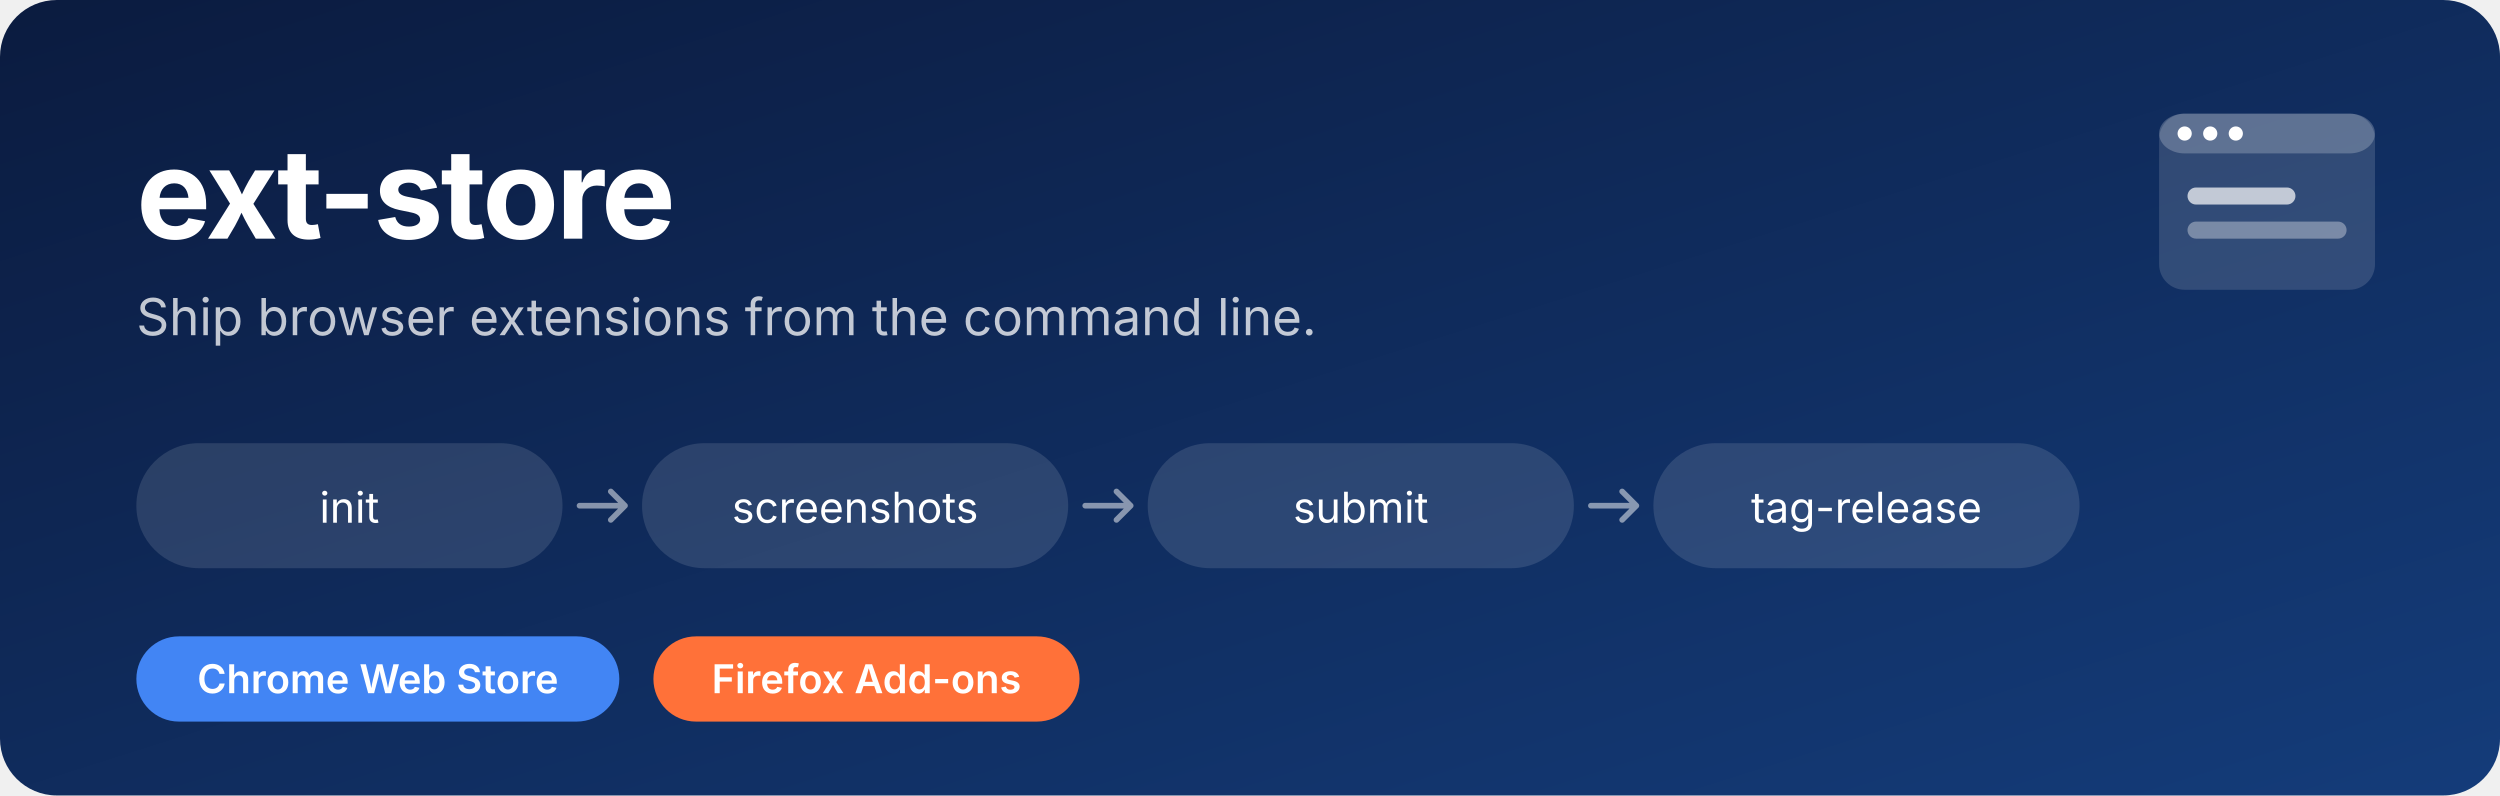
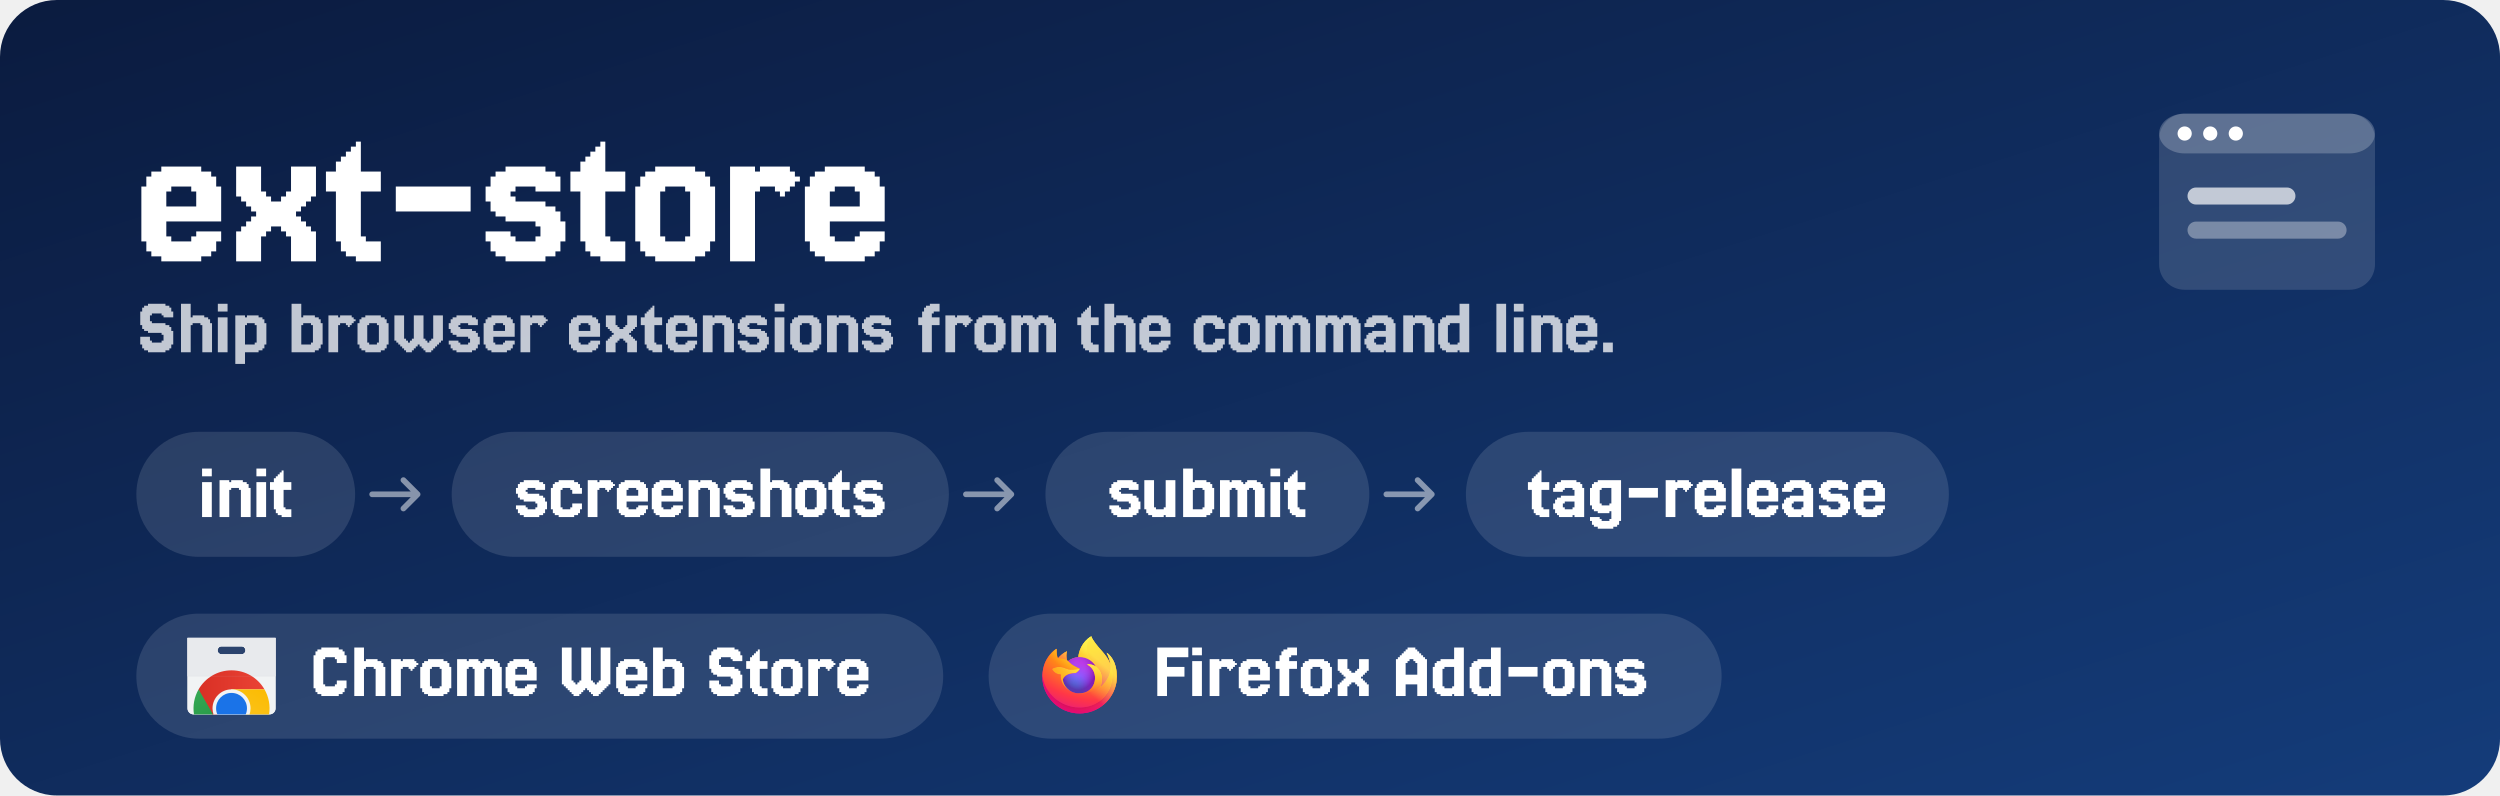
- <svg xmlns="http://www.w3.org/2000/svg" width="880" height="280" viewBox="0 0 880 280" role="img" aria-label="ext-store: init, screenshots, submit and tag-release, shipping to the Chrome Web Store and Firefox Add-ons">
+ <svg xmlns="http://www.w3.org/2000/svg" xmlns:xlink="http://www.w3.org/1999/xlink" width="880" height="280" viewBox="0 0 880 280" role="img" aria-label="ext-store: init, screenshots, submit and tag-release, shipping to the Chrome Web Store and Firefox Add-ons">
  <defs>
    <linearGradient id="bg" x1="0" y1="0" x2="1" y2="1">
      <stop offset="0" stop-color="#0b1b3f" />
      <stop offset="1" stop-color="#143c7a" />
    </linearGradient>
  </defs>
-   <style>
-     text { font-family: ui-sans-serif, system-ui, -apple-system, "Segoe UI", sans-serif; fill: #fff; }
-     .mono { font-family: ui-monospace, SFMono-Regular, Menlo, monospace; }
-   </style>
  <rect width="880" height="280" rx="20" fill="url(#bg)" />
-   <text x="48" y="84" font-size="44" font-weight="700" letter-spacing="-1">ext-store</text>
-   <text x="48" y="118" font-size="18" fill-opacity=".75">Ship browser extensions from the command line.</text>
-   <g class="mono" font-size="15" text-anchor="middle">
-     <rect x="48" y="156" width="150" height="44" rx="22" fill="#fff" fill-opacity=".12" />
-     <text x="123" y="184">init</text>
-     <rect x="226" y="156" width="150" height="44" rx="22" fill="#fff" fill-opacity=".12" />
-     <text x="301" y="184">screenshots</text>
-     <rect x="404" y="156" width="150" height="44" rx="22" fill="#fff" fill-opacity=".12" />
-     <text x="479" y="184">submit</text>
-     <rect x="582" y="156" width="150" height="44" rx="22" fill="#fff" fill-opacity=".12" />
-     <text x="657" y="184">tag-release</text>
-   </g>
-   <g stroke="#fff" stroke-opacity=".5" stroke-width="2" fill="none" stroke-linecap="round" stroke-linejoin="round">
-     <path d="M204 178h16m-5-5l5 5-5 5" />
-     <path d="M382 178h16m-5-5l5 5-5 5" />
-     <path d="M560 178h16m-5-5l5 5-5 5" />
-   </g>
-   <g font-size="14" font-weight="600" text-anchor="middle">
-     <rect x="48" y="224" width="170" height="30" rx="15" fill="#4285f4" />
-     <text x="133" y="244">Chrome Web Store</text>
-     <rect x="230" y="224" width="150" height="30" rx="15" fill="#ff7139" />
-     <text x="305" y="244">Firefox Add-ons</text>
-   </g>
+   <path d="M60.29 83.22V84.98H67.32V83.22H69.07V81.46H77.85V84.98H76.1V88.49H74.34V90.24H70.83V92H56.78V90.24H53.27V88.49H51.51V84.98H49.76V65.66H51.51V62.15H53.27V60.39H56.78V58.63H70.83V60.39H74.34V62.15H76.1V65.66H77.85V77.95H58.54V83.22ZM58.54 67.41V72.68H69.07V67.41H67.32V65.66H60.29V67.41ZM84.88 81.46V79.71H86.63V77.95H88.39V76.2H90.15V74.44H88.39V72.68H86.63V70.93H84.88V69.17H83.12V58.63H91.9V67.41H93.66V69.17H95.41V70.93H98.93V69.17H100.68V67.41H102.44V58.63H111.22V69.17H109.46V70.93H107.71V72.68H105.95V74.44H104.2V76.2H105.95V77.95H107.71V79.71H109.46V81.46H111.22V92H102.44V83.22H100.68V81.46H98.93V79.71H95.41V81.46H93.66V83.22H91.9V92H83.12V81.46ZM128.78 83.22V84.98H134.05V92H125.27V90.24H121.76V88.49H120V84.98H118.24V67.41H114.73V60.39H118.24V56.88H120V55.12H121.76V53.37H123.51V51.61H125.27V49.85H127.02V60.39H134.05V67.41H127.02V83.22ZM165.66 65.66V74.44H139.32V65.66ZM179.71 81.46V83.22H181.46V84.98H188.49V83.22H190.24V79.71H188.49V77.95H177.95V76.2H174.44V74.44H172.68V70.93H170.93V65.66H172.68V62.15H174.44V60.39H177.95V58.63H192V60.39H195.51V62.15H197.27V67.41H188.49V65.66H181.46V67.41H179.71V69.17H181.46V70.93H192V72.68H195.51V74.44H197.27V77.95H199.02V84.98H197.27V88.49H195.51V90.24H192V92H177.95V90.24H174.44V88.49H172.68V84.98H170.93V81.46ZM214.83 83.22V84.98H220.1V92H211.32V90.24H207.8V88.49H206.05V84.98H204.29V67.41H200.78V60.39H204.29V56.88H206.05V55.12H207.8V53.37H209.56V51.61H211.32V49.85H213.07V60.39H220.1V67.41H213.07V83.22ZM244.68 90.24V92H230.63V90.24H227.12V88.49H225.37V84.98H223.61V65.66H225.37V62.15H227.12V60.39H230.63V58.63H244.68V60.39H248.2V62.15H249.95V65.66H251.71V84.98H249.95V88.49H248.2V90.24ZM234.15 83.22V84.98H241.17V83.22H242.93V67.41H241.17V65.66H234.15V67.41H232.39V83.22ZM267.51 65.66V67.41H265.76V92H256.98V58.63H265.76V60.39H267.51V58.63H278.05V60.39H279.8V62.15H281.56V63.9H279.8V65.66H278.05V67.41H276.29V69.17H274.54V67.41H272.78V65.66ZM293.85 83.22V84.98H300.88V83.22H302.63V81.46H311.41V84.98H309.66V88.49H307.9V90.24H304.39V92H290.34V90.24H286.83V88.49H285.07V84.98H283.32V65.66H285.07V62.15H286.83V60.39H290.34V58.63H304.39V60.39H307.9V62.15H309.66V65.66H311.41V77.95H292.1V83.22ZM292.1 67.41V72.68H302.63V67.41H300.88V65.66H293.85V67.41Z" fill="#fff" fill-opacity="1" />
+   <path d="M53.46 119.9V120.59H56.88V119.9H57.56V117.85H56.88V117.17H52.1V116.49H50.73V115.8H50.05V114.44H49.37V109.66H50.05V108.29H50.73V107.61H52.1V106.93H58.24V107.61H59.61V108.29H60.29V109.66H60.98V111.71H57.56V111.02H56.88V110.34H53.46V111.02H52.78V113.07H53.46V113.76H58.24V114.44H59.61V115.12H60.29V116.49H60.98V121.27H60.29V122.63H59.61V123.32H58.24V124H52.1V123.32H50.73V122.63H50.05V121.27H49.37V118.54H52.78V119.9ZM67.8 113.76V114.44H67.12V124H63.71V106.93H67.12V111.71H67.8V111.02H71.9V111.71H73.27V112.39H73.95V113.76H74.63V124H71.22V114.44H70.54V113.76ZM80.1 106.93V109.66H76.68V106.93ZM80.1 111.71V124H76.68V111.71ZM82.83 111.02H86.24V111.71H86.93V111.02H91.02V111.71H92.39V112.39H93.07V113.76H93.76V121.27H93.07V122.63H92.39V123.32H91.02V124H86.24V128.1H82.83ZM89.66 120.59H90.34V114.44H89.66V113.76H86.93V114.44H86.24V121.27H89.66ZM112.88 113.76H113.56V121.27H112.88V122.63H112.2V123.32H110.83V124H102.63V106.93H106.05V111.71H106.73V111.02H110.83V111.71H112.2V112.39H112.88ZM109.46 120.59H110.15V114.44H109.46V113.76H106.73V114.44H106.05V121.27H109.46ZM119.71 113.76V114.44H119.02V124H115.61V111.02H119.02V111.71H119.71V111.02H123.8V111.71H124.49V112.39H125.17V113.07H124.49V113.76H123.8V114.44H123.12V115.12H122.44V114.44H121.76V113.76ZM134.05 123.32V124H128.59V123.32H127.22V122.63H126.54V121.27H125.85V113.76H126.54V112.39H127.22V111.71H128.59V111.02H134.05V111.71H135.41V112.39H136.1V113.76H136.78V121.27H136.1V122.63H135.41V123.32ZM129.95 120.59V121.27H132.68V120.59H133.37V114.44H132.68V113.76H129.95V114.44H129.27V120.59ZM142.93 119.22V119.9H143.61V120.59H144.29V119.9H144.98V119.22H145.66V111.02H149.07V119.22H149.76V119.9H150.44V120.59H151.12V119.9H151.8V119.22H152.49V111.02H155.9V119.9H155.22V120.59H154.54V121.27H153.85V121.95H153.17V122.63H152.49V123.32H151.8V124H149.76V123.32H149.07V122.63H148.39V121.95H147.71V121.27H147.02V121.95H146.34V122.63H145.66V123.32H144.98V124H142.93V123.32H142.24V122.63H141.56V121.95H140.88V121.27H140.2V120.59H139.51V119.9H138.83V111.02H142.24V119.22ZM161.37 119.9V120.59H162.05V121.27H164.78V120.59H165.46V119.22H164.78V118.54H160.68V117.85H159.32V117.17H158.63V115.8H157.95V113.76H158.63V112.39H159.32V111.71H160.68V111.02H166.15V111.71H167.51V112.39H168.2V114.44H164.78V113.76H162.05V114.44H161.37V115.12H162.05V115.8H166.15V116.49H167.51V117.17H168.2V118.54H168.88V121.27H168.2V122.63H167.51V123.32H166.15V124H160.68V123.32H159.32V122.63H158.63V121.27H157.95V119.9ZM174.34 120.59V121.27H177.07V120.59H177.76V119.9H181.17V121.27H180.49V122.63H179.8V123.32H178.44V124H172.98V123.32H171.61V122.63H170.93V121.27H170.24V113.76H170.93V112.39H171.61V111.71H172.98V111.02H178.44V111.71H179.8V112.39H180.49V113.76H181.17V118.54H173.66V120.59ZM173.66 114.44V116.49H177.76V114.44H177.07V113.76H174.34V114.44ZM187.32 113.76V114.44H186.63V124H183.22V111.02H186.63V111.71H187.32V111.02H191.41V111.71H192.1V112.39H192.78V113.07H192.1V113.76H191.41V114.44H190.73V115.12H190.05V114.44H189.37V113.76ZM204.39 120.59V121.27H207.12V120.59H207.8V119.9H211.22V121.27H210.54V122.63H209.85V123.32H208.49V124H203.02V123.32H201.66V122.63H200.98V121.27H200.29V113.76H200.98V112.39H201.66V111.71H203.02V111.02H208.49V111.71H209.85V112.39H210.54V113.76H211.22V118.54H203.71V120.59ZM203.71 114.44V116.49H207.8V114.44H207.12V113.76H204.39V114.44ZM213.95 119.9V119.22H214.63V118.54H215.32V117.85H216V117.17H215.32V116.49H214.63V115.8H213.95V115.12H213.27V111.02H216.68V114.44H217.37V115.12H218.05V115.8H219.41V115.12H220.1V114.44H220.78V111.02H224.2V115.12H223.51V115.8H222.83V116.49H222.15V117.17H221.46V117.85H222.15V118.54H222.83V119.22H223.51V119.9H224.2V124H220.78V120.59H220.1V119.9H219.41V119.22H218.05V119.9H217.37V120.59H216.68V124H213.27V119.9ZM231.02 120.59V121.27H233.07V124H229.66V123.32H228.29V122.63H227.61V121.27H226.93V114.44H225.56V111.71H226.93V110.34H227.61V109.66H228.29V108.98H228.98V108.29H229.66V107.61H230.34V111.71H233.07V114.44H230.34V120.59ZM238.54 120.59V121.27H241.27V120.59H241.95V119.9H245.37V121.27H244.68V122.63H244V123.32H242.63V124H237.17V123.32H235.8V122.63H235.12V121.27H234.44V113.76H235.12V112.39H235.8V111.71H237.17V111.02H242.63V111.71H244V112.39H244.68V113.76H245.37V118.54H237.85V120.59ZM237.85 114.44V116.49H241.95V114.44H241.27V113.76H238.54V114.44ZM251.51 113.76V114.44H250.83V124H247.41V111.02H250.83V111.71H251.51V111.02H255.61V111.71H256.98V112.39H257.66V113.76H258.34V124H254.93V114.44H254.24V113.76ZM263.12 119.9V120.59H263.8V121.27H266.54V120.59H267.22V119.22H266.54V118.54H262.44V117.85H261.07V117.17H260.39V115.8H259.71V113.76H260.39V112.39H261.07V111.71H262.44V111.02H267.9V111.71H269.27V112.39H269.95V114.44H266.54V113.76H263.8V114.44H263.12V115.12H263.8V115.8H267.9V116.49H269.27V117.17H269.95V118.54H270.63V121.27H269.95V122.63H269.27V123.32H267.9V124H262.44V123.32H261.07V122.63H260.39V121.27H259.71V119.9ZM276.1 106.93V109.66H272.68V106.93ZM276.1 111.71V124H272.68V111.71ZM286.34 123.32V124H280.88V123.32H279.51V122.63H278.83V121.27H278.15V113.76H278.83V112.39H279.51V111.71H280.88V111.02H286.34V111.71H287.71V112.39H288.39V113.76H289.07V121.27H288.39V122.63H287.71V123.32ZM282.24 120.59V121.27H284.98V120.59H285.66V114.44H284.98V113.76H282.24V114.44H281.56V120.59ZM295.22 113.76V114.44H294.54V124H291.12V111.02H294.54V111.71H295.22V111.02H299.32V111.71H300.68V112.39H301.37V113.76H302.05V124H298.63V114.44H297.95V113.76ZM306.83 119.9V120.59H307.51V121.27H310.24V120.59H310.93V119.22H310.24V118.54H306.15V117.85H304.78V117.17H304.1V115.8H303.41V113.76H304.1V112.39H304.78V111.71H306.15V111.02H311.61V111.71H312.98V112.39H313.66V114.44H310.24V113.76H307.51V114.44H306.83V115.12H307.51V115.8H311.61V116.49H312.98V117.17H313.66V118.54H314.34V121.27H313.66V122.63H312.98V123.32H311.61V124H306.15V123.32H304.78V122.63H304.1V121.27H303.41V119.9ZM324.59 111.71V109.66H325.27V108.29H325.95V107.61H327.32V106.93H330.73V109.66H328.68V110.34H328V111.71H330.73V114.44H328V124H324.59V114.44H323.22V111.71ZM336.88 113.76V114.44H336.2V124H332.78V111.02H336.2V111.71H336.88V111.02H340.98V111.71H341.66V112.39H342.34V113.07H341.66V113.76H340.98V114.44H340.29V115.12H339.61V114.44H338.93V113.76ZM351.22 123.32V124H345.76V123.32H344.39V122.63H343.71V121.27H343.02V113.76H343.71V112.39H344.39V111.71H345.76V111.02H351.22V111.71H352.59V112.39H353.27V113.76H353.95V121.27H353.27V122.63H352.59V123.32ZM347.12 120.59V121.27H349.85V120.59H350.54V114.44H349.85V113.76H347.12V114.44H346.44V120.59ZM360.1 113.76V114.44H359.41V124H356V111.02H359.41V111.71H360.1V111.02H363.51V111.71H364.2V112.39H364.88V111.71H365.56V111.02H368.98V111.71H370.34V112.39H371.02V113.76H371.71V124H368.29V114.44H367.61V113.76H366.24V114.44H365.56V124H362.15V114.44H361.46V113.76ZM384.68 120.59V121.27H386.73V124H383.32V123.32H381.95V122.63H381.27V121.27H380.59V114.44H379.22V111.71H380.59V110.34H381.27V109.66H381.95V108.98H382.63V108.29H383.32V107.61H384V111.71H386.73V114.44H384V120.59ZM392.88 113.76V114.44H392.2V124H388.78V106.93H392.2V111.71H392.88V111.02H396.98V111.71H398.34V112.39H399.02V113.76H399.71V124H396.29V114.44H395.61V113.76ZM405.17 120.59V121.27H407.9V120.59H408.59V119.9H412V121.27H411.32V122.63H410.63V123.32H409.27V124H403.8V123.32H402.44V122.63H401.76V121.27H401.07V113.76H401.76V112.39H402.44V111.71H403.8V111.02H409.27V111.71H410.63V112.39H411.32V113.76H412V118.54H404.49V120.59ZM404.49 114.44V116.49H408.59V114.44H407.9V113.76H405.17V114.44ZM424.29 120.59V121.27H427.02V120.59H427.71V119.22H431.12V121.27H430.44V122.63H429.76V123.32H428.39V124H422.93V123.32H421.56V122.63H420.88V121.27H420.2V113.76H420.88V112.39H421.56V111.71H422.93V111.02H428.39V111.71H429.76V112.39H430.44V113.76H431.12V115.8H427.71V114.44H427.02V113.76H424.29V114.44H423.61V120.59ZM440.68 123.32V124H435.22V123.32H433.85V122.63H433.17V121.27H432.49V113.76H433.17V112.39H433.85V111.71H435.22V111.02H440.68V111.71H442.05V112.39H442.73V113.76H443.41V121.27H442.73V122.63H442.05V123.32ZM436.59 120.59V121.27H439.32V120.59H440V114.44H439.32V113.76H436.59V114.44H435.9V120.59ZM449.56 113.76V114.44H448.88V124H445.46V111.02H448.88V111.71H449.56V111.02H452.98V111.71H453.66V112.39H454.34V111.71H455.02V111.02H458.44V111.71H459.8V112.39H460.49V113.76H461.17V124H457.76V114.44H457.07V113.76H455.71V114.44H455.02V124H451.61V114.44H450.93V113.76ZM467.32 113.76V114.44H466.63V124H463.22V111.02H466.63V111.71H467.32V111.02H470.73V111.71H471.41V112.39H472.1V111.71H472.78V111.02H476.2V111.71H477.56V112.39H478.24V113.76H478.93V124H475.51V114.44H474.83V113.76H473.46V114.44H472.78V124H469.37V114.44H468.68V113.76ZM484.39 118.54V119.22H483.71V120.59H484.39V121.27H487.12V120.59H487.8V118.54ZM480.98 122.63V121.27H480.29V119.22H480.98V117.85H481.66V117.17H483.02V116.49H487.8V114.44H487.12V113.76H484.39V114.44H483.71V115.12H480.29V113.76H480.98V112.39H481.66V111.71H483.02V111.02H488.49V111.71H489.85V112.39H490.54V113.76H491.22V124H487.8V123.32H487.12V124H482.34V123.32H481.66V122.63ZM498.05 113.76V114.44H497.37V124H493.95V111.02H497.37V111.71H498.05V111.02H502.15V111.71H503.51V112.39H504.2V113.76H504.88V124H501.46V114.44H500.78V113.76ZM510.34 120.59V121.27H513.07V120.59H513.76V113.76H510.34V114.44H509.66V120.59ZM506.93 113.76V112.39H507.61V111.71H508.98V111.02H513.76V106.93H517.17V124H513.76V123.32H513.07V124H508.98V123.32H507.61V122.63H506.93V121.27H506.24V113.76ZM530.15 106.93V124H526.73V106.93ZM536.29 106.93V109.66H532.88V106.93ZM536.29 111.71V124H532.88V111.71ZM543.12 113.76V114.44H542.44V124H539.02V111.02H542.44V111.71H543.12V111.02H547.22V111.71H548.59V112.39H549.27V113.76H549.95V124H546.54V114.44H545.85V113.76ZM555.41 120.59V121.27H558.15V120.59H558.83V119.9H562.24V121.27H561.56V122.63H560.88V123.32H559.51V124H554.05V123.32H552.68V122.63H552V121.27H551.32V113.76H552V112.39H552.68V111.71H554.05V111.02H559.51V111.71H560.88V112.39H561.56V113.76H562.24V118.54H554.73V120.59ZM554.73 114.44V116.49H558.83V114.44H558.15V113.76H555.41V114.44ZM567.71 120.59V124H564.29V120.59Z" fill="#fff" fill-opacity="0.75" />
+   <rect x="48" y="152" width="77" height="44" rx="22" fill="#fff" fill-opacity=".12" />
+   <path d="M74.55 164.93V167.66H71.13V164.93ZM74.55 169.71V182H71.13V169.71ZM81.38 171.76V172.44H80.7V182H77.28V169.02H80.7V169.71H81.38V169.02H85.48V169.71H86.84V170.39H87.52V171.76H88.21V182H84.79V172.44H84.11V171.76ZM93.67 164.93V167.66H90.26V164.93ZM93.67 169.71V182H90.26V169.71ZM100.5 178.59V179.27H102.55V182H99.13V181.32H97.77V180.63H97.09V179.27H96.4V172.44H95.04V169.71H96.4V168.34H97.09V167.66H97.77V166.98H98.45V166.29H99.13V165.61H99.82V169.71H102.55V172.44H99.82V178.59Z" fill="#fff" fill-opacity="1" />
+   <path d="M131 174h16m-5-5l5 5-5 5" stroke="#fff" stroke-opacity=".5" stroke-width="2" fill="none" stroke-linecap="round" stroke-linejoin="round" />
+   <rect x="159" y="152" width="175" height="44" rx="22" fill="#fff" fill-opacity=".12" />
+   <path d="M185.04 177.9V178.59H185.72V179.27H188.45V178.59H189.13V177.22H188.45V176.54H184.35V175.85H182.99V175.17H182.3V173.8H181.62V171.76H182.3V170.39H182.99V169.71H184.35V169.02H189.82V169.71H191.18V170.39H191.87V172.44H188.45V171.76H185.72V172.44H185.04V173.12H185.72V173.8H189.82V174.49H191.18V175.17H191.87V176.54H192.55V179.27H191.87V180.63H191.18V181.32H189.82V182H184.35V181.32H182.99V180.63H182.3V179.27H181.62V177.9ZM198.01 178.59V179.27H200.74V178.59H201.43V177.22H204.84V179.27H204.16V180.63H203.48V181.32H202.11V182H196.65V181.32H195.28V180.63H194.6V179.27H193.91V171.76H194.6V170.39H195.28V169.71H196.65V169.02H202.11V169.71H203.48V170.39H204.16V171.76H204.84V173.8H201.43V172.44H200.74V171.76H198.01V172.44H197.33V178.59ZM210.99 171.76V172.44H210.3V182H206.89V169.02H210.3V169.71H210.99V169.02H215.09V169.71H215.77V170.39H216.45V171.07H215.77V171.76H215.09V172.44H214.4V173.12H213.72V172.44H213.04V171.76ZM221.23 178.59V179.27H223.96V178.59H224.65V177.9H228.06V179.27H227.38V180.63H226.7V181.32H225.33V182H219.87V181.32H218.5V180.63H217.82V179.27H217.13V171.76H217.82V170.39H218.5V169.71H219.87V169.02H225.33V169.71H226.7V170.39H227.38V171.76H228.06V176.54H220.55V178.59ZM220.55 172.44V174.49H224.65V172.44H223.96V171.76H221.23V172.44ZM233.52 178.59V179.27H236.26V178.59H236.94V177.9H240.35V179.27H239.67V180.63H238.99V181.32H237.62V182H232.16V181.32H230.79V180.63H230.11V179.27H229.43V171.76H230.11V170.39H230.79V169.71H232.16V169.02H237.62V169.71H238.99V170.39H239.67V171.76H240.35V176.54H232.84V178.59ZM232.84 172.44V174.49H236.94V172.44H236.26V171.76H233.52V172.44ZM246.5 171.76V172.44H245.82V182H242.4V169.02H245.82V169.71H246.5V169.02H250.6V169.71H251.96V170.39H252.65V171.76H253.33V182H249.91V172.44H249.23V171.76ZM258.11 177.9V178.59H258.79V179.27H261.52V178.59H262.21V177.22H261.52V176.54H257.43V175.85H256.06V175.17H255.38V173.8H254.7V171.76H255.38V170.39H256.06V169.71H257.43V169.02H262.89V169.71H264.26V170.39H264.94V172.44H261.52V171.76H258.79V172.44H258.11V173.12H258.79V173.8H262.89V174.49H264.26V175.17H264.94V176.54H265.62V179.27H264.94V180.63H264.26V181.32H262.89V182H257.43V181.32H256.06V180.63H255.38V179.27H254.7V177.9ZM271.77 171.76V172.44H271.09V182H267.67V164.93H271.09V169.71H271.77V169.02H275.87V169.71H277.23V170.39H277.91V171.76H278.6V182H275.18V172.44H274.5V171.76ZM288.16 181.32V182H282.7V181.32H281.33V180.63H280.65V179.27H279.96V171.76H280.65V170.39H281.33V169.71H282.7V169.02H288.16V169.71H289.52V170.39H290.21V171.76H290.89V179.27H290.21V180.63H289.52V181.32ZM284.06 178.59V179.27H286.79V178.59H287.48V172.44H286.79V171.76H284.06V172.44H283.38V178.59ZM297.04 178.59V179.27H299.09V182H295.67V181.32H294.3V180.63H293.62V179.27H292.94V172.44H291.57V169.71H292.94V168.34H293.62V167.66H294.3V166.98H294.99V166.29H295.67V165.61H296.35V169.71H299.09V172.44H296.35V178.59ZM303.87 177.9V178.59H304.55V179.27H307.28V178.59H307.96V177.22H307.28V176.54H303.18V175.85H301.82V175.17H301.13V173.8H300.45V171.76H301.13V170.39H301.82V169.71H303.18V169.02H308.65V169.71H310.01V170.39H310.7V172.44H307.28V171.76H304.55V172.44H303.87V173.12H304.55V173.8H308.65V174.49H310.01V175.17H310.7V176.54H311.38V179.27H310.7V180.63H310.01V181.32H308.65V182H303.18V181.32H301.82V180.63H301.13V179.27H300.45V177.9Z" fill="#fff" fill-opacity="1" />
+   <path d="M340 174h16m-5-5l5 5-5 5" stroke="#fff" stroke-opacity=".5" stroke-width="2" fill="none" stroke-linecap="round" stroke-linejoin="round" />
+   <rect x="368" y="152" width="114" height="44" rx="22" fill="#fff" fill-opacity=".12" />
+   <path d="M393.93 177.9V178.59H394.61V179.27H397.34V178.59H398.02V177.22H397.34V176.54H393.24V175.85H391.88V175.17H391.2V173.8H390.51V171.76H391.2V170.39H391.88V169.71H393.24V169.02H398.71V169.71H400.07V170.39H400.76V172.44H397.34V171.76H394.61V172.44H393.93V173.12H394.61V173.8H398.71V174.49H400.07V175.17H400.76V176.54H401.44V179.27H400.76V180.63H400.07V181.32H398.71V182H393.24V181.32H391.88V180.63H391.2V179.27H390.51V177.9ZM403.49 180.63V179.27H402.8V169.02H406.22V178.59H406.9V179.27H409.63V178.59H410.32V169.02H413.73V182H410.32V181.32H409.63V182H405.54V181.32H404.17V180.63ZM426.71 171.76H427.39V179.27H426.71V180.63H426.02V181.32H424.66V182H416.46V164.93H419.88V169.71H420.56V169.02H424.66V169.71H426.02V170.39H426.71ZM423.29 178.59H423.98V172.44H423.29V171.76H420.56V172.44H419.88V179.27H423.29ZM433.54 171.76V172.44H432.85V182H429.44V169.02H432.85V169.71H433.54V169.02H436.95V169.71H437.63V170.39H438.32V169.71H439V169.02H442.41V169.71H443.78V170.39H444.46V171.76H445.15V182H441.73V172.44H441.05V171.76H439.68V172.44H439V182H435.59V172.44H434.9V171.76ZM450.61 164.93V167.66H447.2V164.93ZM450.61 169.71V182H447.2V169.71ZM457.44 178.59V179.27H459.49V182H456.07V181.32H454.71V180.63H454.02V179.27H453.34V172.44H451.98V169.71H453.34V168.34H454.02V167.66H454.71V166.98H455.39V166.29H456.07V165.61H456.76V169.71H459.49V172.44H456.76V178.59Z" fill="#fff" fill-opacity="1" />
+   <path d="M488 174h16m-5-5l5 5-5 5" stroke="#fff" stroke-opacity=".5" stroke-width="2" fill="none" stroke-linecap="round" stroke-linejoin="round" />
+   <rect x="516" y="152" width="170" height="44" rx="22" fill="#fff" fill-opacity=".12" />
+   <path d="M543.29 178.59V179.27H545.34V182H541.93V181.32H540.56V180.63H539.88V179.27H539.2V172.44H537.83V169.71H539.2V168.34H539.88V167.66H540.56V166.98H541.24V166.29H541.93V165.61H542.61V169.71H545.34V172.44H542.61V178.59ZM550.8 176.54V177.22H550.12V178.59H550.8V179.27H553.54V178.59H554.22V176.54ZM547.39 180.63V179.27H546.71V177.22H547.39V175.85H548.07V175.17H549.44V174.49H554.22V172.44H553.54V171.76H550.8V172.44H550.12V173.12H546.71V171.76H547.39V170.39H548.07V169.71H549.44V169.02H554.9V169.71H556.27V170.39H556.95V171.76H557.63V182H554.22V181.32H553.54V182H548.76V181.32H548.07V180.63ZM563.78 177.22V177.9H566.51V177.22H567.2V171.76H563.78V172.44H563.1V177.22ZM563.1 182V182.68H563.78V183.37H566.51V182.68H567.2V179.95H566.51V180.63H562.41V179.95H561.05V179.27H560.37V177.9H559.68V171.76H560.37V170.39H561.05V169.71H562.41V169.02H570.61V183.37H569.93V184.73H569.24V185.41H567.88V186.1H562.41V185.41H561.05V184.73H560.37V183.37H559.68V182ZM583.59 171.76V175.17H573.34V171.76ZM590.41 171.76V172.44H589.73V182H586.32V169.02H589.73V169.71H590.41V169.02H594.51V169.71H595.2V170.39H595.88V171.07H595.2V171.76H594.51V172.44H593.83V173.12H593.15V172.44H592.46V171.76ZM600.66 178.59V179.27H603.39V178.59H604.07V177.9H607.49V179.27H606.8V180.63H606.12V181.32H604.76V182H599.29V181.32H597.93V180.63H597.24V179.27H596.56V171.76H597.24V170.39H597.93V169.71H599.29V169.02H604.76V169.71H606.12V170.39H606.8V171.76H607.49V176.54H599.98V178.59ZM599.98 172.44V174.49H604.07V172.44H603.39V171.76H600.66V172.44ZM612.95 164.93V182H609.54V164.93ZM619.1 178.59V179.27H621.83V178.59H622.51V177.9H625.93V179.27H625.24V180.63H624.56V181.32H623.2V182H617.73V181.32H616.37V180.63H615.68V179.27H615V171.76H615.68V170.39H616.37V169.71H617.73V169.02H623.2V169.71H624.56V170.39H625.24V171.76H625.93V176.54H618.41V178.59ZM618.41 172.44V174.49H622.51V172.44H621.83V171.76H619.1V172.44ZM631.39 176.54V177.22H630.71V178.59H631.39V179.27H634.12V178.59H634.8V176.54ZM627.98 180.63V179.27H627.29V177.22H627.98V175.85H628.66V175.17H630.02V174.49H634.8V172.44H634.12V171.76H631.39V172.44H630.71V173.12H627.29V171.76H627.98V170.39H628.66V169.71H630.02V169.02H635.49V169.71H636.85V170.39H637.54V171.76H638.22V182H634.8V181.32H634.12V182H629.34V181.32H628.66V180.63ZM643.68 177.9V178.59H644.37V179.27H647.1V178.59H647.78V177.22H647.1V176.54H643V175.85H641.63V175.17H640.95V173.8H640.27V171.76H640.95V170.39H641.63V169.71H643V169.02H648.46V169.71H649.83V170.39H650.51V172.44H647.1V171.76H644.37V172.44H643.68V173.12H644.37V173.8H648.46V174.49H649.83V175.17H650.51V176.54H651.2V179.27H650.51V180.63H649.83V181.32H648.46V182H643V181.32H641.63V180.63H640.95V179.27H640.27V177.9ZM656.66 178.59V179.27H659.39V178.59H660.07V177.9H663.49V179.27H662.8V180.63H662.12V181.32H660.76V182H655.29V181.32H653.93V180.63H653.24V179.27H652.56V171.76H653.24V170.39H653.93V169.71H655.29V169.02H660.76V169.71H662.12V170.39H662.8V171.76H663.49V176.54H655.98V178.59ZM655.98 172.44V174.49H660.07V172.44H659.39V171.76H656.66V172.44Z" fill="#fff" fill-opacity="1" />
+   <rect x="48" y="216" width="284" height="44" rx="22" fill="#fff" fill-opacity=".12" />
+   <svg x="66" y="224.5" width="31" height="27" viewBox="0 0 152.01 132" version="1.1" id="c_svg12980">
+     <defs id="c_defs12984">
+       <linearGradient id="c_SVGID-00000005268409276694585540000015853986965625284781" gradientUnits="userSpaceOnUse" x1="39.16" y1="775.015" x2="152.84" y2="775.015" gradientTransform="translate(0,-650)">
+         <stop offset="0" style="stop-color:#d93025" id="c_stop12940" />
+         <stop offset="1" style="stop-color:#ea4335" id="c_stop12942" />
+       </linearGradient>
+       <linearGradient id="c_SVGID-00000175289037886816495430000013271641968500087969" gradientUnits="userSpaceOnUse" x1="-1169.827" y1="59.741" x2="-1056.123" y2="59.741" gradientTransform="matrix(-0.5,-0.866,0.866,-0.5,-533.5404,-772.0297)">
+         <stop offset="0" style="stop-color:#1e8e3e" id="c_stop12947" />
+         <stop offset="1" style="stop-color:#34a853" id="c_stop12949" />
+       </linearGradient>
+       <linearGradient id="c_SVGID-00000025418581839675921930000004546302552040502431" gradientUnits="userSpaceOnUse" x1="56.707" y1="-664.775" x2="170.407" y2="-664.775" gradientTransform="matrix(-0.5,0.866,-0.866,-0.5,-403.9008,-264.818)">
+         <stop offset="0" style="stop-color:#fbbc04" id="c_stop12954" />
+         <stop offset="1" style="stop-color:#fcc934" id="c_stop12956" />
+       </linearGradient>
+       <linearGradient xlink:href="#c_SVGID-00000005268409276694585540000015853986965625284781" id="c_linearGradient13569" gradientUnits="userSpaceOnUse" gradientTransform="translate(-20,-678)" x1="39.16" y1="775.015" x2="152.84" y2="775.015" />
+       <linearGradient xlink:href="#c_SVGID-00000175289037886816495430000013271641968500087969" id="c_linearGradient13571" gradientUnits="userSpaceOnUse" gradientTransform="matrix(-0.5,-0.866,0.866,-0.5,-553.5404,-800.0297)" x1="-1169.827" y1="59.741" x2="-1056.123" y2="59.741" />
+       <linearGradient xlink:href="#c_SVGID-00000025418581839675921930000004546302552040502431" id="c_linearGradient13573" gradientUnits="userSpaceOnUse" gradientTransform="matrix(-0.5,0.866,-0.866,-0.5,-423.9008,-292.818)" x1="56.707" y1="-664.775" x2="170.407" y2="-664.775" />
+     </defs>
+     <path id="c_path12926-7" d="M 0,0 V 121.631 C 0,127.351 4.639,132 10.369,132 H 141.641 c 5.72,0 10.369,-4.639 10.369,-10.369 L 152,0 Z m 58.73,14.52 h 34.539 c 3.82,0 6.91,3.09 6.91,6.91 0,3.81 -3.09,6.91 -6.91,6.91 H 58.73 c -3.82,0 -6.91,-3.09 -6.91,-6.91 0,-3.82 3.09,-6.91 6.91,-6.91 z" fill="#f1f3f4" />
+     <path id="c_path12928-8" d="M 0,0 V 121.631 C 0,127.351 4.639,132 10.369,132 H 141.641 c 5.72,0 10.369,-4.639 10.369,-10.369 L 152,0 Z m 58.73,14.52 h 34.539 c 3.82,0 6.91,3.09 6.91,6.91 0,3.81 -3.09,6.91 -6.91,6.91 H 58.73 c -3.82,0 -6.91,-3.09 -6.91,-6.91 0,-3.82 3.09,-6.91 6.91,-6.91 z" fill="#f1f3f4" />
+     <path id="c_rect12930-0" d="M 0,0 V 66.35 H 152 V 0 Z m 58.73,14.52 h 34.539 c 3.82,0 6.91,3.09 6.91,6.91 0,3.81 -3.09,6.91 -6.91,6.91 H 58.73 c -3.82,0 -6.91,-3.09 -6.91,-6.91 0,-3.82 3.09,-6.91 6.91,-6.91 z" fill="#e8eaed" />
+     <path id="c_path12945-5" style="fill:url(#c_linearGradient13569)" d="m 76,55.99 c -24.29,0 -45.49,13.191 -56.84,32.811 L 28.211,116.41 42.18,132 h 8.895 L 76,88.811 l 56.84,-0.01 C 121.49,69.181 100.29,55.99 76,55.99 Z" />
+     <path id="c_path12952-7" style="fill:url(#c_linearGradient13571)" d="M 19.16,88.801 C 11.694,101.766 8.799,117.053 11.186,132 h 32.908 z" />
+     <path id="c_path12959-3" style="fill:url(#c_linearGradient13573)" d="M 76,88.811 100.934,132 h 39.881 c 2.386,-14.943 -0.509,-30.225 -7.975,-43.189 z" />
+     <path id="c_ellipse12961-4" style="fill:#f1f3f4" d="m 76,88.811 c -18.12,0 -32.811,14.694 -32.811,32.82 0,3.625 0.598,7.109 1.684,10.369 h 62.254 c 1.085,-3.261 1.684,-6.744 1.684,-10.369 C 108.811,103.505 94.12,88.811 76,88.811 Z" />
+     <path id="c_ellipse12963-3" d="M 76,94.961 A 26.66,26.67 0 0 0 49.34,121.631 26.66,26.67 0 0 0 51.486,132 h 49.027 A 26.66,26.67 0 0 0 102.66,121.631 26.66,26.67 0 0 0 76,94.961 Z" fill="#1a73e8" />
+     <rect x="3.8146973e-06" y="66.35" opacity="0.1" fill="#bdc1c6" width="152" height="0.86" id="c_rect12973-0" />
+     <rect x="3.8146973e-06" y="65.48" opacity="0.1" fill="#bdc1c6" width="152" height="0.86" id="c_rect12975-4" />
+   </svg>
+   <path d="M114.46 240.9V241.59H117.88V240.9H118.56V239.54H121.98V242.27H121.29V243.63H120.61V244.32H119.24V245H113.1V244.32H111.73V243.63H111.05V242.27H110.37V230.66H111.05V229.29H111.73V228.61H113.1V227.93H119.24V228.61H120.61V229.29H121.29V230.66H121.98V233.39H118.56V232.02H117.88V231.34H114.46V232.02H113.78V240.9ZM128.8 234.76V235.44H128.12V245H124.71V227.93H128.12V232.71H128.8V232.02H132.9V232.71H134.27V233.39H134.95V234.76H135.63V245H132.22V235.44H131.54V234.76ZM141.78 234.76V235.44H141.1V245H137.68V232.02H141.1V232.71H141.78V232.02H145.88V232.71H146.56V233.39H147.24V234.07H146.56V234.76H145.88V235.44H145.2V236.12H144.51V235.44H143.83V234.76ZM156.12 244.32V245H150.66V244.32H149.29V243.63H148.61V242.27H147.93V234.76H148.61V233.39H149.29V232.71H150.66V232.02H156.12V232.71H157.49V233.39H158.17V234.76H158.85V242.27H158.17V243.63H157.49V244.32ZM152.02 241.59V242.27H154.76V241.59H155.44V235.44H154.76V234.76H152.02V235.44H151.34V241.59ZM165 234.76V235.44H164.32V245H160.9V232.02H164.32V232.71H165V232.02H168.41V232.71H169.1V233.39H169.78V232.71H170.46V232.02H173.88V232.71H175.24V233.39H175.93V234.76H176.61V245H173.2V235.44H172.51V234.76H171.15V235.44H170.46V245H167.05V235.44H166.37V234.76ZM182.07 241.59V242.27H184.8V241.59H185.49V240.9H188.9V242.27H188.22V243.63H187.54V244.32H186.17V245H180.71V244.32H179.34V243.63H178.66V242.27H177.98V234.76H178.66V233.39H179.34V232.71H180.71V232.02H186.17V232.71H187.54V233.39H188.22V234.76H188.9V239.54H181.39V241.59ZM181.39 235.44V237.49H185.49V235.44H184.8V234.76H182.07V235.44ZM199.15 241.59H198.46V240.9H197.78V227.93H201.2V239.54H201.88V240.22H202.56V240.9H203.24V240.22H203.93V239.54H204.61V227.93H208.02V239.54H208.71V240.22H209.39V240.9H210.07V240.22H210.76V239.54H211.44V227.93H214.85V240.9H214.17V241.59H213.49V242.27H212.8V242.95H212.12V243.63H211.44V244.32H210.76V245H208.71V244.32H208.02V243.63H207.34V242.95H206.66V242.27H205.98V242.95H205.29V243.63H204.61V244.32H203.93V245H201.88V244.32H201.2V243.63H200.51V242.95H199.83V242.27H199.15ZM221 241.59V242.27H223.73V241.59H224.41V240.9H227.83V242.27H227.15V243.63H226.46V244.32H225.1V245H219.63V244.32H218.27V243.63H217.59V242.27H216.9V234.76H217.59V233.39H218.27V232.71H219.63V232.02H225.1V232.71H226.46V233.39H227.15V234.76H227.83V239.54H220.32V241.59ZM220.32 235.44V237.49H224.41V235.44H223.73V234.76H221V235.44ZM240.12 234.76H240.8V242.27H240.12V243.63H239.44V244.32H238.07V245H229.88V227.93H233.29V232.71H233.98V232.02H238.07V232.71H239.44V233.39H240.12ZM236.71 241.59H237.39V235.44H236.71V234.76H233.98V235.44H233.29V242.27H236.71ZM253.78 240.9V241.59H257.2V240.9H257.88V238.85H257.2V238.17H252.41V237.49H251.05V236.8H250.37V235.44H249.68V230.66H250.37V229.29H251.05V228.61H252.41V227.93H258.56V228.61H259.93V229.29H260.61V230.66H261.29V232.71H257.88V232.02H257.2V231.34H253.78V232.02H253.1V234.07H253.78V234.76H258.56V235.44H259.93V236.12H260.61V237.49H261.29V242.27H260.61V243.63H259.93V244.32H258.56V245H252.41V244.32H251.05V243.63H250.37V242.27H249.68V239.54H253.1V240.9ZM268.12 241.59V242.27H270.17V245H266.76V244.32H265.39V243.63H264.71V242.27H264.02V235.44H262.66V232.71H264.02V231.34H264.71V230.66H265.39V229.98H266.07V229.29H266.76V228.61H267.44V232.71H270.17V235.44H267.44V241.59ZM279.73 244.32V245H274.27V244.32H272.9V243.63H272.22V242.27H271.54V234.76H272.22V233.39H272.9V232.71H274.27V232.02H279.73V232.71H281.1V233.39H281.78V234.76H282.46V242.27H281.78V243.63H281.1V244.32ZM275.63 241.59V242.27H278.37V241.59H279.05V235.44H278.37V234.76H275.63V235.44H274.95V241.59ZM288.61 234.76V235.44H287.93V245H284.51V232.02H287.93V232.71H288.61V232.02H292.71V232.71H293.39V233.39H294.07V234.07H293.39V234.76H292.71V235.44H292.02V236.12H291.34V235.44H290.66V234.76ZM298.85 241.59V242.27H301.59V241.59H302.27V240.9H305.68V242.27H305V243.63H304.32V244.32H302.95V245H297.49V244.32H296.12V243.63H295.44V242.27H294.76V234.76H295.44V233.39H296.12V232.71H297.49V232.02H302.95V232.71H304.32V233.39H305V234.76H305.68V239.54H298.17V241.59ZM298.17 235.44V237.49H302.27V235.44H301.59V234.76H298.85V235.44Z" fill="#fff" fill-opacity="1" />
+   <rect x="348" y="216" width="258" height="44" rx="22" fill="#fff" fill-opacity=".12" />
+   <svg x="366" y="224.0" width="28" height="28" viewBox="0 0 512 512">
+     <defs>
+       <radialGradient id="f_g" cx="210%" cy="-100%" r="290%">
+         <stop offset=".1" stop-color="#ffe226" />
+         <stop offset=".79" stop-color="#ff7139" />
+       </radialGradient>
+       <radialGradient id="f_c" cx="49%" cy="40%" r="128%" gradientTransform="matrix(.82 0 0 1 .088 0)">
+         <stop offset=".3" stop-color="#960e18" />
+         <stop offset=".35" stop-color="#b11927" stop-opacity=".74" />
+         <stop offset=".43" stop-color="#db293d" stop-opacity=".34" />
+         <stop offset=".5" stop-color="#f5334b" stop-opacity=".09" />
+         <stop offset=".53" stop-color="#ff3750" stop-opacity="0" />
+       </radialGradient>
+       <radialGradient id="f_d" cx="48%" cy="-12%" r="140%">
+         <stop offset=".13" stop-color="#fff44f" />
+         <stop offset=".53" stop-color="#ff980e" />
+       </radialGradient>
+       <radialGradient id="f_e" cx="22.76%" cy="110.11%" r="100%">
+         <stop offset=".35" stop-color="#3a8ee6" />
+         <stop offset=".67" stop-color="#9059ff" />
+         <stop offset="1" stop-color="#c139e6" />
+       </radialGradient>
+       <radialGradient id="f_f" cx="52%" cy="33%" r="59%" gradientTransform="scale(.9 1)">
+         <stop offset=".21" stop-color="#9059ff" stop-opacity="0" />
+         <stop offset=".97" stop-color="#6e008b" stop-opacity=".6" />
+       </radialGradient>
+       <radialGradient id="f_b" cx="87.4%" cy="-12.9%" r="128%" gradientTransform="matrix(.8 0 0 1 .178 .129)">
+         <stop offset=".13" stop-color="#ffbd4f" />
+         <stop offset=".28" stop-color="#ff980e" />
+         <stop offset=".47" stop-color="#ff3750" />
+         <stop offset=".78" stop-color="#eb0878" />
+         <stop offset=".86" stop-color="#e50080" />
+       </radialGradient>
+       <radialGradient id="f_h" cx="84%" cy="-41%" r="180%">
+         <stop offset=".11" stop-color="#fff44f" />
+         <stop offset=".46" stop-color="#ff980e" />
+         <stop offset=".72" stop-color="#ff3647" />
+         <stop offset=".9" stop-color="#e31587" />
+       </radialGradient>
+       <radialGradient id="f_i" cx="16.1%" cy="-18.6%" r="348.8%" gradientTransform="scale(1 .47) rotate(84 .279 -.297)">
+         <stop offset="0" stop-color="#fff44f" />
+         <stop offset=".3" stop-color="#ff980e" />
+         <stop offset=".57" stop-color="#ff3647" />
+         <stop offset=".74" stop-color="#e31587" />
+       </radialGradient>
+       <radialGradient id="f_j" cx="18.9%" cy="-42.5%" r="238.4%">
+         <stop offset=".14" stop-color="#fff44f" />
+         <stop offset=".48" stop-color="#ff980e" />
+         <stop offset=".66" stop-color="#ff3647" />
+         <stop offset=".9" stop-color="#e31587" />
+       </radialGradient>
+       <radialGradient id="f_k" cx="159.3%" cy="-44.72%" r="313.1%">
+         <stop offset=".09" stop-color="#fff44f" />
+         <stop offset=".63" stop-color="#ff980e" />
+       </radialGradient>
+       <linearGradient id="f_a" x1="87.25%" y1="15.5%" x2="9.4%" y2="93.1%">
+         <stop offset=".05" stop-color="#fff44f" />
+         <stop offset=".37" stop-color="#ff980e" />
+         <stop offset=".53" stop-color="#ff3647" />
+         <stop offset=".7" stop-color="#e31587" />
+       </linearGradient>
+       <linearGradient id="f_l" x1="80%" y1="14%" x2="18%" y2="84%">
+         <stop offset=".17" stop-color="#fff44f" stop-opacity=".8" />
+         <stop offset=".6" stop-color="#fff44f" stop-opacity="0" />
+       </linearGradient>
+     </defs>
+     <path d="M478.711 166.353c-10.445-25.124-31.6-52.248-48.212-60.821 13.52 26.505 21.345 53.093 24.335 72.936 0 .039.015.136.047.4C427.706 111.135 381.627 83.823 344 24.355c-1.9-3.007-3.805-6.022-5.661-9.2a73.716 73.716 0 01-2.646-4.972A43.7 43.7 0 01332.1.677a.626.626 0 00-.546-.644.818.818 0 00-.451 0c-.034.012-.084.051-.12.065-.053.021-.12.069-.176.1.027-.036.083-.117.1-.136-60.37 35.356-80.85 100.761-82.732 133.484a120.249 120.249 0 00-66.142 25.488 71.355 71.355 0 00-6.225-4.7 111.338 111.338 0 01-.674-58.732c-24.688 11.241-43.89 29.01-57.85 44.7h-.111c-9.527-12.067-8.855-51.873-8.312-60.184-.114-.515-7.107 3.63-8.023 4.255a175.073 175.073 0 00-23.486 20.12 210.478 210.478 0 00-22.442 26.913c0 .012-.007.026-.011.038 0-.013.007-.026.011-.038a202.838 202.838 0 00-32.247 72.805c-.115.521-.212 1.061-.324 1.586-.452 2.116-2.08 12.7-2.365 15-.022.177-.032.347-.053.524a229.066 229.066 0 00-3.9 33.157c0 .41-.025.816-.025 1.227C16 388.418 123.6 496 256.324 496c118.865 0 217.56-86.288 236.882-199.63.407-3.076.733-6.168 1.092-9.271 4.777-41.21-.53-84.525-15.587-120.746zM201.716 354.447c1.124.537 2.18 1.124 3.334 1.639.048.033.114.07.163.1a126.191 126.191 0 01-3.497-1.739zm55.053-144.93zm198.131-30.59l-.032-.233c.012.085.027.174.04.259z" fill="url(#f_a)" />
+     <path d="M478.711 166.353c-10.445-25.124-31.6-52.248-48.212-60.821 13.52 26.505 21.345 53.093 24.335 72.936 0-.058.011.048.036.226.012.085.027.174.04.259 22.675 61.47 10.322 123.978-7.479 162.175-27.539 59.1-94.215 119.67-198.576 116.716C136.1 454.651 36.766 370.988 18.223 261.41c-3.379-17.28 0-26.054 1.7-40.084-2.071 10.816-2.86 13.94-3.9 33.157 0 .41-.025.816-.025 1.227C16 388.418 123.6 496 256.324 496c118.865 0 217.56-86.288 236.882-199.63.407-3.076.733-6.168 1.092-9.271 4.777-41.21-.53-84.525-15.587-120.746z" fill="url(#f_b)" />
+     <path d="M478.711 166.353c-10.445-25.124-31.6-52.248-48.212-60.821 13.52 26.505 21.345 53.093 24.335 72.936 0-.058.011.048.036.226.012.085.027.174.04.259 22.675 61.47 10.322 123.978-7.479 162.175-27.539 59.1-94.215 119.67-198.576 116.716C136.1 454.651 36.766 370.988 18.223 261.41c-3.379-17.28 0-26.054 1.7-40.084-2.071 10.816-2.86 13.94-3.9 33.157 0 .41-.025.816-.025 1.227C16 388.418 123.6 496 256.324 496c118.865 0 217.56-86.288 236.882-199.63.407-3.076.733-6.168 1.092-9.271 4.777-41.21-.53-84.525-15.587-120.746z" fill="url(#f_c)" />
+     <path d="M361.922 194.6c.524.368 1 .734 1.493 1.1a130.706 130.706 0 00-22.31-29.112C266.4 91.892 321.516 4.626 330.811.194c.027-.036.083-.117.1-.136-60.37 35.356-80.85 100.761-82.732 133.484 2.8-.194 5.592-.429 8.442-.429 45.051 0 84.289 24.77 105.301 61.487z" fill="url(#f_d)" />
+     <path d="M256.772 209.514c-.393 5.978-21.514 26.593-28.9 26.593-68.339 0-79.432 41.335-79.432 41.335 3.027 34.81 27.261 63.475 56.611 78.643 1.339.692 2.694 1.317 4.05 1.935a132.768 132.768 0 007.059 2.886 106.743 106.743 0 0031.271 6.031c119.78 5.618 142.986-143.194 56.545-186.408 22.137-3.85 45.115 5.053 57.947 14.067-21.012-36.714-60.25-61.484-105.3-61.484-2.85 0-5.641.235-8.442.429a120.249 120.249 0 00-66.142 25.488c3.664 3.1 7.8 7.244 16.514 15.828 16.302 16.067 58.13 32.705 58.219 34.657z" fill="url(#f_e)" />
+     <path d="M256.772 209.514c-.393 5.978-21.514 26.593-28.9 26.593-68.339 0-79.432 41.335-79.432 41.335 3.027 34.81 27.261 63.475 56.611 78.643 1.339.692 2.694 1.317 4.05 1.935a132.768 132.768 0 007.059 2.886 106.743 106.743 0 0031.271 6.031c119.78 5.618 142.986-143.194 56.545-186.408 22.137-3.85 45.115 5.053 57.947 14.067-21.012-36.714-60.25-61.484-105.3-61.484-2.85 0-5.641.235-8.442.429a120.249 120.249 0 00-66.142 25.488c3.664 3.1 7.8 7.244 16.514 15.828 16.302 16.067 58.13 32.705 58.219 34.657z" fill="url(#f_f)" />
+     <path d="M170.829 151.036a244.042 244.042 0 014.981 3.3 111.338 111.338 0 01-.674-58.732c-24.688 11.241-43.89 29.01-57.85 44.7 1.155-.033 36.014-.66 53.543 10.732z" fill="url(#f_g)" />
+     <path d="M18.223 261.41C36.766 370.988 136.1 454.651 248.855 457.844c104.361 2.954 171.037-57.62 198.576-116.716 17.8-38.2 30.154-100.7 7.479-162.175l-.008-.026-.032-.233c-.025-.178-.04-.284-.036-.226 0 .039.015.136.047.4 8.524 55.661-19.79 109.584-64.051 146.044l-.133.313c-86.245 70.223-168.774 42.368-185.484 30.966a144.108 144.108 0 01-3.5-1.743c-50.282-24.029-71.054-69.838-66.6-109.124-42.457 0-56.934-35.809-56.934-35.809s38.119-27.179 88.358-3.541c46.53 21.893 90.228 3.543 90.233 3.541-.089-1.952-41.917-18.59-58.223-34.656-8.713-8.584-12.85-12.723-16.514-15.828a71.355 71.355 0 00-6.225-4.7 282.929 282.929 0 00-4.981-3.3c-17.528-11.392-52.388-10.765-53.543-10.735h-.111c-9.527-12.067-8.855-51.873-8.312-60.184-.114-.515-7.107 3.63-8.023 4.255a175.073 175.073 0 00-23.486 20.12 210.478 210.478 0 00-22.442 26.919c0 .012-.007.026-.011.038 0-.013.007-.026.011-.038a202.838 202.838 0 00-32.247 72.805c-.115.521-8.65 37.842-4.44 57.199z" fill="url(#f_h)" />
+     <path d="M341.105 166.587a130.706 130.706 0 0122.31 29.112c1.323.994 2.559 1.985 3.608 2.952 54.482 50.2 25.936 121.2 23.807 126.26 44.261-36.46 72.575-90.383 64.051-146.044C427.706 111.135 381.627 83.823 344 24.355c-1.9-3.007-3.805-6.022-5.661-9.2a73.716 73.716 0 01-2.646-4.972A43.7 43.7 0 01332.1.677a.626.626 0 00-.546-.644.818.818 0 00-.451 0c-.034.012-.084.051-.12.065-.053.021-.12.069-.176.1-9.291 4.428-64.407 91.694 10.298 166.389z" fill="url(#f_i)" />
+     <path d="M367.023 198.651c-1.049-.967-2.285-1.958-3.608-2.952-.489-.368-.969-.734-1.493-1.1-12.832-9.014-35.81-17.917-57.947-14.067 86.441 43.214 63.235 192.026-56.545 186.408a106.743 106.743 0 01-31.271-6.031 134.51 134.51 0 01-7.059-2.886c-1.356-.618-2.711-1.243-4.05-1.935.048.033.114.07.163.1 16.71 11.4 99.239 39.257 185.484-30.966l.133-.313c2.129-5.054 30.675-76.057-23.807-126.258z" fill="url(#f_j)" />
+     <path d="M148.439 277.443s11.093-41.335 79.432-41.335c7.388 0 28.509-20.615 28.9-26.593s-43.7 18.352-90.233-3.541c-50.239-23.638-88.358 3.541-88.358 3.541s14.477 35.809 56.934 35.809c-4.453 39.286 16.319 85.1 66.6 109.124 1.124.537 2.18 1.124 3.334 1.639-29.348-15.169-53.582-43.834-56.609-78.644z" fill="url(#f_k)" />
+     <path d="M478.711 166.353c-10.445-25.124-31.6-52.248-48.212-60.821 13.52 26.505 21.345 53.093 24.335 72.936 0 .039.015.136.047.4C427.706 111.135 381.627 83.823 344 24.355c-1.9-3.007-3.805-6.022-5.661-9.2a73.716 73.716 0 01-2.646-4.972A43.7 43.7 0 01332.1.677a.626.626 0 00-.546-.644.818.818 0 00-.451 0c-.034.012-.084.051-.12.065-.053.021-.12.069-.176.1.027-.036.083-.117.1-.136-60.37 35.356-80.85 100.761-82.732 133.484 2.8-.194 5.592-.429 8.442-.429 45.053 0 84.291 24.77 105.3 61.484-12.832-9.014-35.81-17.917-57.947-14.067 86.441 43.214 63.235 192.026-56.545 186.408a106.743 106.743 0 01-31.271-6.031 134.51 134.51 0 01-7.059-2.886c-1.356-.618-2.711-1.243-4.05-1.935.048.033.114.07.163.1a144.108 144.108 0 01-3.5-1.743c1.124.537 2.18 1.124 3.334 1.639-29.35-15.168-53.584-43.833-56.611-78.643 0 0 11.093-41.335 79.432-41.335 7.388 0 28.509-20.615 28.9-26.593-.089-1.952-41.917-18.59-58.223-34.656-8.713-8.584-12.85-12.723-16.514-15.828a71.355 71.355 0 00-6.225-4.7 111.338 111.338 0 01-.674-58.732c-24.688 11.241-43.89 29.01-57.85 44.7h-.111c-9.527-12.067-8.855-51.873-8.312-60.184-.114-.515-7.107 3.63-8.023 4.255a175.073 175.073 0 00-23.486 20.12 210.478 210.478 0 00-22.435 26.916c0 .012-.007.026-.011.038 0-.013.007-.026.011-.038a202.838 202.838 0 00-32.247 72.805c-.115.521-.212 1.061-.324 1.586-.452 2.116-2.486 12.853-2.77 15.156-.022.177.021-.176 0 0a279.565 279.565 0 00-3.544 33.53c0 .41-.025.816-.025 1.227C16 388.418 123.6 496 256.324 496c118.865 0 217.56-86.288 236.882-199.63.407-3.076.733-6.168 1.092-9.271 4.777-41.21-.53-84.525-15.587-120.746zm-23.841 12.341c.012.085.027.174.04.259l-.008-.026-.032-.233z" fill="url(#f_l)" />
+   </svg>
+   <path d="M416.93 234.76V238.17H410.78V245H407.37V227.93H418.29V231.34H410.78V234.76ZM423.07 227.93V230.66H419.66V227.93ZM423.07 232.71V245H419.66V232.71ZM429.9 234.76V235.44H429.22V245H425.8V232.02H429.22V232.71H429.9V232.02H434V232.71H434.68V233.39H435.37V234.07H434.68V234.76H434V235.44H433.32V236.12H432.63V235.44H431.95V234.76ZM440.15 241.59V242.27H442.88V241.59H443.56V240.9H446.98V242.27H446.29V243.63H445.61V244.32H444.24V245H438.78V244.32H437.41V243.63H436.73V242.27H436.05V234.76H436.73V233.39H437.41V232.71H438.78V232.02H444.24V232.71H445.61V233.39H446.29V234.76H446.98V239.54H439.46V241.59ZM439.46 235.44V237.49H443.56V235.44H442.88V234.76H440.15V235.44ZM450.39 232.71V230.66H451.07V229.29H451.76V228.61H453.12V227.93H456.54V230.66H454.49V231.34H453.8V232.71H456.54V235.44H453.8V245H450.39V235.44H449.02V232.71ZM466.1 244.32V245H460.63V244.32H459.27V243.63H458.59V242.27H457.9V234.76H458.59V233.39H459.27V232.71H460.63V232.02H466.1V232.71H467.46V233.39H468.15V234.76H468.83V242.27H468.15V243.63H467.46V244.32ZM462 241.59V242.27H464.73V241.59H465.41V235.44H464.73V234.76H462V235.44H461.32V241.59ZM471.56 240.9V240.22H472.24V239.54H472.93V238.85H473.61V238.17H472.93V237.49H472.24V236.8H471.56V236.12H470.88V232.02H474.29V235.44H474.98V236.12H475.66V236.8H477.02V236.12H477.71V235.44H478.39V232.02H481.8V236.12H481.12V236.8H480.44V237.49H479.76V238.17H479.07V238.85H479.76V239.54H480.44V240.22H481.12V240.9H481.8V245H478.39V241.59H477.71V240.9H477.02V240.22H475.66V240.9H474.98V241.59H474.29V245H470.88V240.9ZM498.88 237.49V233.39H498.2V232.71H497.51V232.02H496.15V232.71H495.46V233.39H494.78V237.49ZM492.05 232.02V231.34H492.73V230.66H493.41V229.98H494.1V229.29H494.78V228.61H495.46V227.93H498.2V228.61H498.88V229.29H499.56V229.98H500.24V230.66H500.93V231.34H501.61V232.02H502.29V245H498.88V240.9H494.78V245H491.37V232.02ZM508.44 241.59V242.27H511.17V241.59H511.85V234.76H508.44V235.44H507.76V241.59ZM505.02 234.76V233.39H505.71V232.71H507.07V232.02H511.85V227.93H515.27V245H511.85V244.32H511.17V245H507.07V244.32H505.71V243.63H505.02V242.27H504.34V234.76ZM521.41 241.59V242.27H524.15V241.59H524.83V234.76H521.41V235.44H520.73V241.59ZM518 234.76V233.39H518.68V232.71H520.05V232.02H524.83V227.93H528.24V245H524.83V244.32H524.15V245H520.05V244.32H518.68V243.63H518V242.27H517.32V234.76ZM541.22 234.76V238.17H530.98V234.76ZM551.46 244.32V245H546V244.32H544.63V243.63H543.95V242.27H543.27V234.76H543.95V233.39H544.63V232.71H546V232.02H551.46V232.71H552.83V233.39H553.51V234.76H554.2V242.27H553.51V243.63H552.83V244.32ZM547.37 241.59V242.27H550.1V241.59H550.78V235.44H550.1V234.76H547.37V235.44H546.68V241.59ZM560.34 234.76V235.44H559.66V245H556.24V232.02H559.66V232.71H560.34V232.02H564.44V232.71H565.8V233.39H566.49V234.76H567.17V245H563.76V235.44H563.07V234.76ZM571.95 240.9V241.59H572.63V242.27H575.37V241.59H576.05V240.22H575.37V239.54H571.27V238.85H569.9V238.17H569.22V236.8H568.54V234.76H569.22V233.39H569.9V232.71H571.27V232.02H576.73V232.71H578.1V233.39H578.78V235.44H575.37V234.76H572.63V235.44H571.95V236.12H572.63V236.8H576.73V237.49H578.1V238.17H578.78V239.54H579.46V242.27H578.78V243.63H578.1V244.32H576.73V245H571.27V244.32H569.9V243.63H569.22V242.27H568.54V240.9Z" fill="#fff" fill-opacity="1" />
  <g transform="translate(760 40)">
    <rect width="76" height="62" rx="9" fill="#fff" fill-opacity=".14" />
    <rect width="76" height="14" rx="9" fill="#fff" fill-opacity=".22" />
    <circle cx="9" cy="7" r="2.5" fill="#fff" />
    <circle cx="18" cy="7" r="2.5" fill="#fff" />
    <circle cx="27" cy="7" r="2.5" fill="#fff" />
    <rect x="10" y="26" width="38" height="6" rx="3" fill="#fff" fill-opacity=".7" />
    <rect x="10" y="38" width="56" height="6" rx="3" fill="#fff" fill-opacity=".35" />
  </g>
</svg>
